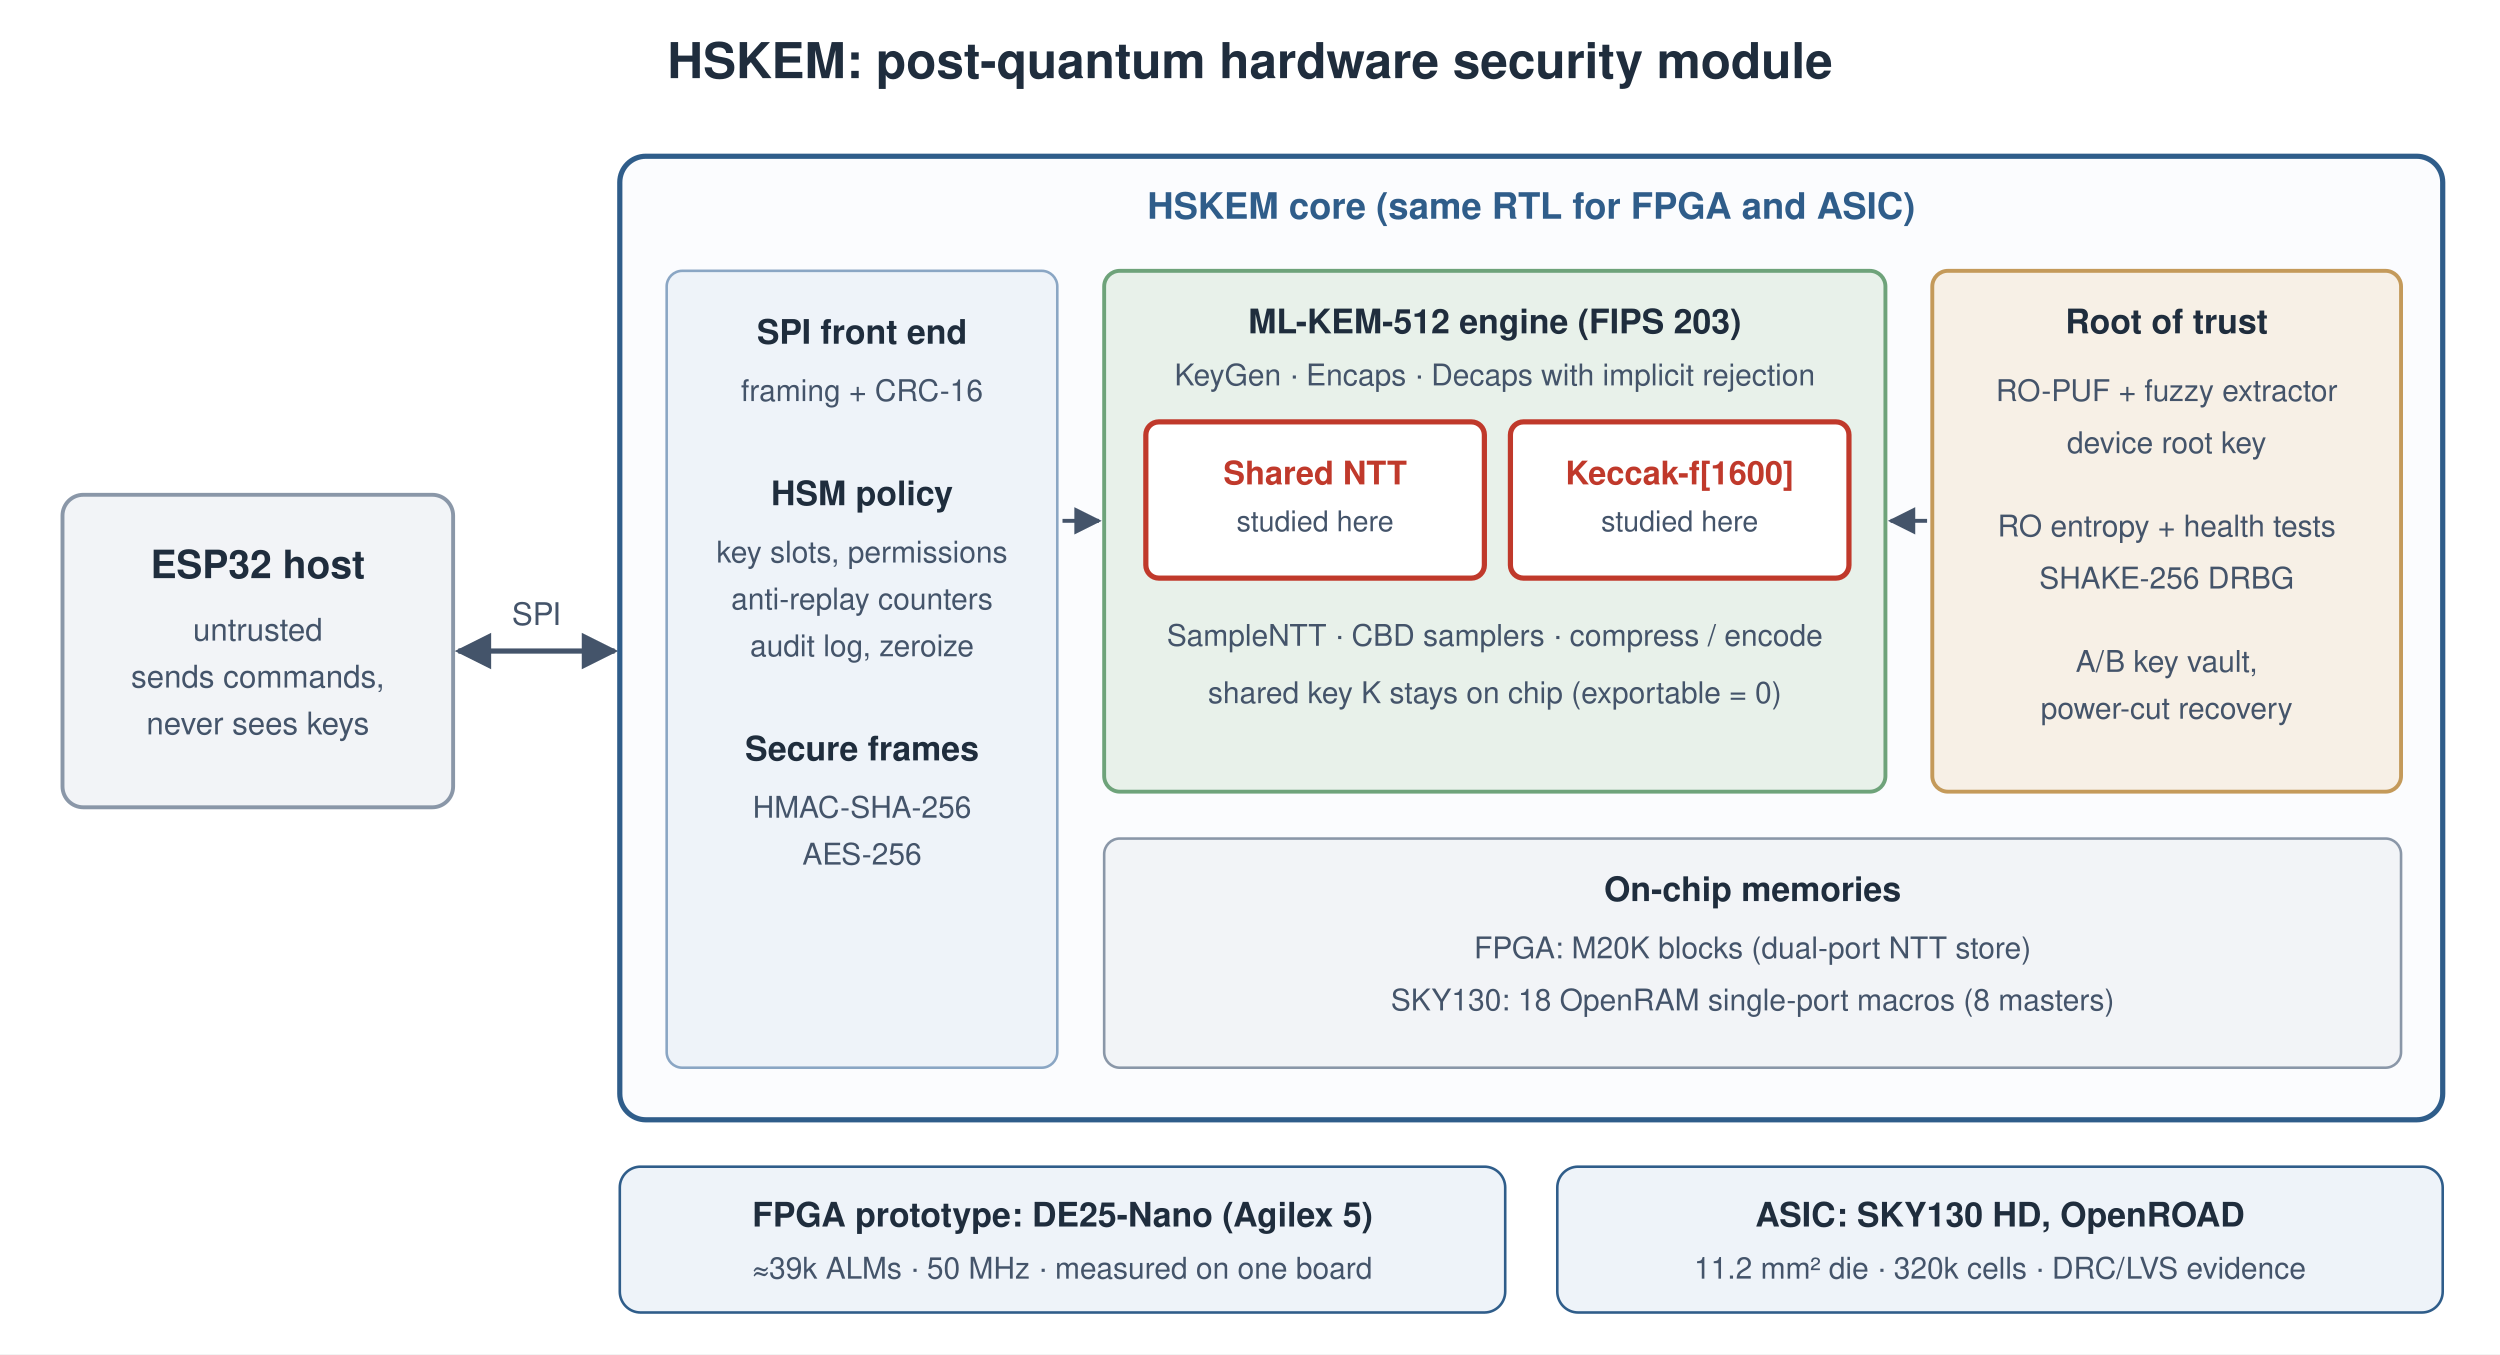
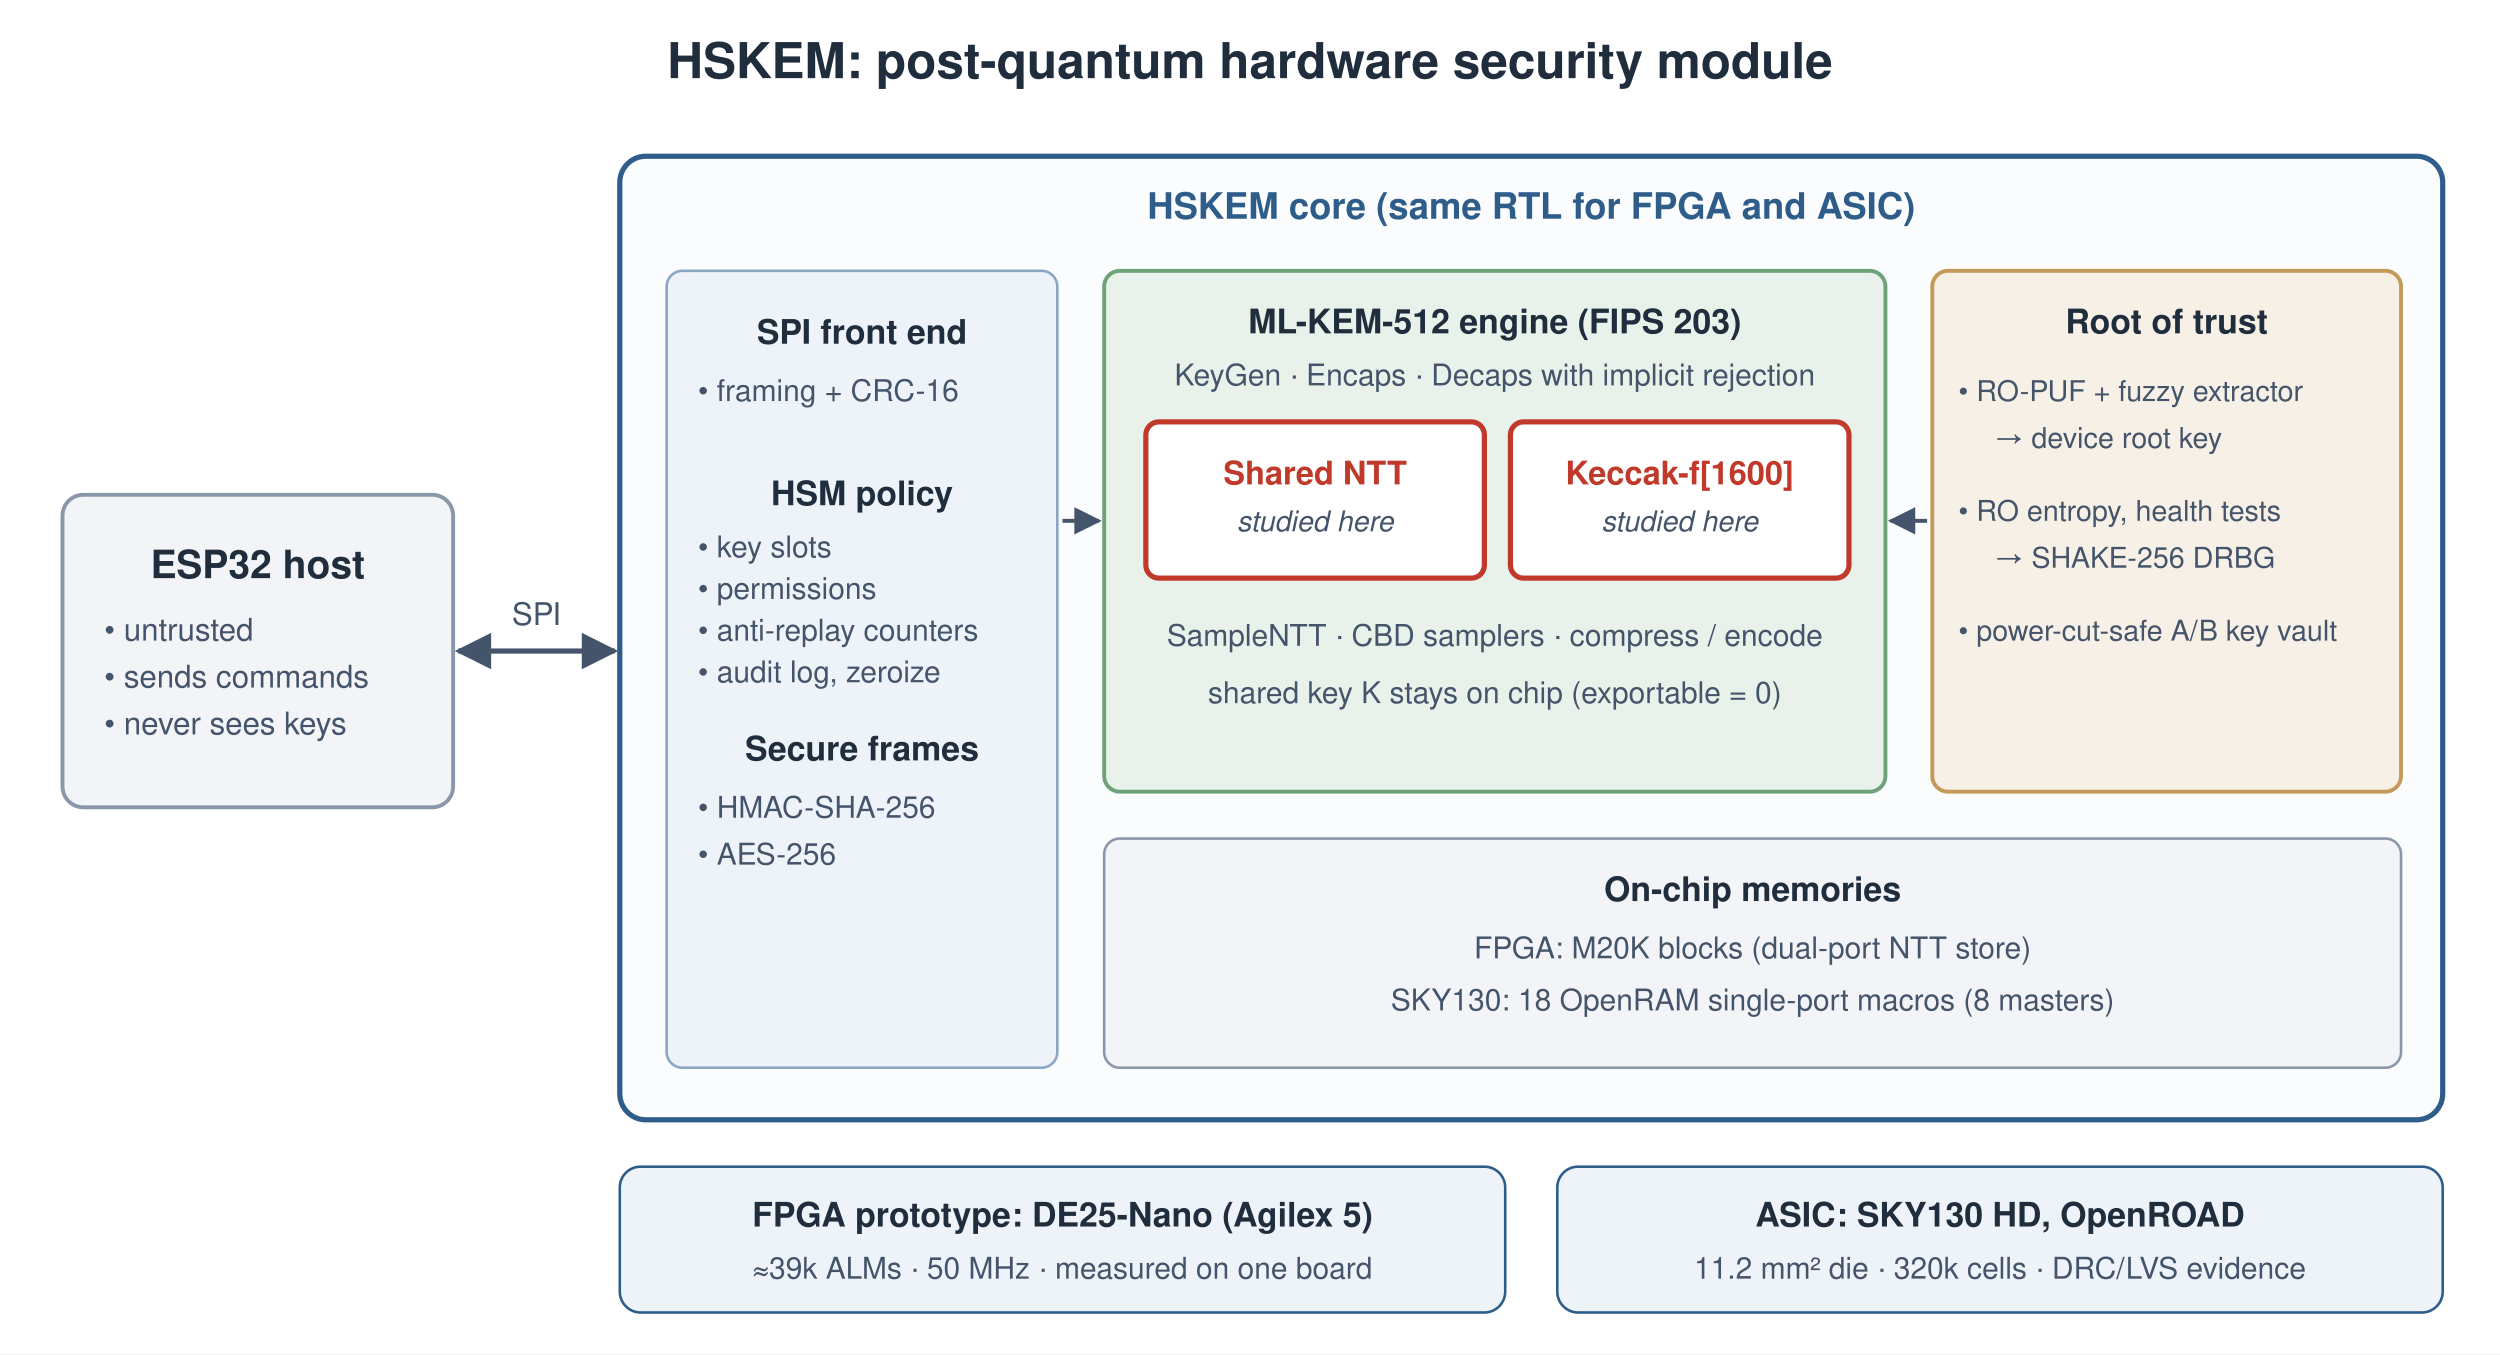
<svg xmlns="http://www.w3.org/2000/svg" viewBox="0 0 960 520" width="960" height="520" font-family="Helvetica, Arial, sans-serif">
  <defs>
    <marker id="arr" viewBox="0 0 10 10" refX="9" refY="5" markerWidth="7" markerHeight="7" orient="auto-start-reverse">
      <path d="M0,0 L10,5 L0,10 z" fill="#44546a" />
    </marker>
  </defs>
  <rect width="960" height="520" fill="#ffffff" />
  <text x="480" y="30" text-anchor="middle" font-size="19" font-weight="bold" fill="#1f2d3d">HSKEM: post-quantum hardware security module</text>
  <rect x="24" y="190" width="150" height="120" rx="8" fill="#f2f4f7" stroke="#8a97a8" stroke-width="1.5" />
  <text x="99" y="222" text-anchor="middle" font-size="15" font-weight="bold" fill="#1f2d3d">ESP32 host</text>
-   <text x="99" y="246" text-anchor="middle" font-size="12" fill="#44546a">untrusted</text>
-   <text x="99" y="264" text-anchor="middle" font-size="12" fill="#44546a">sends commands,</text>
-   <text x="99" y="282" text-anchor="middle" font-size="12" fill="#44546a">never sees keys</text>
+   <text x="40" y="246" font-size="12" fill="#44546a">• untrusted</text>
+   <text x="40" y="264" font-size="12" fill="#44546a">• sends commands</text>
+   <text x="40" y="282" font-size="12" fill="#44546a">• never sees keys</text>
  <line x1="176" y1="250" x2="236" y2="250" stroke="#44546a" stroke-width="2" marker-start="url(#arr)" marker-end="url(#arr)" />
  <text x="206" y="240" text-anchor="middle" font-size="12" fill="#44546a">SPI</text>
  <rect x="238" y="60" width="700" height="370" rx="10" fill="#fbfcfe" stroke="#2f5d8a" stroke-width="2" />
  <text x="588" y="84" text-anchor="middle" font-size="14" font-weight="bold" fill="#2f5d8a">HSKEM core (same RTL for FPGA and ASIC)</text>
  <rect x="256" y="104" width="150" height="306" rx="6" fill="#eef3f9" stroke="#8aa6c4" />
  <text x="331" y="132" text-anchor="middle" font-size="13" font-weight="bold" fill="#1f2d3d">SPI front end</text>
-   <text x="331" y="154" text-anchor="middle" font-size="11.5" fill="#44546a">framing + CRC-16</text>
+   <text x="268" y="154" font-size="11.5" fill="#44546a">• framing + CRC-16</text>
  <text x="331" y="194" text-anchor="middle" font-size="13" font-weight="bold" fill="#1f2d3d">HSM policy</text>
-   <text x="331" y="216" text-anchor="middle" font-size="11.5" fill="#44546a">key slots, permissions</text>
-   <text x="331" y="234" text-anchor="middle" font-size="11.5" fill="#44546a">anti-replay counters</text>
-   <text x="331" y="252" text-anchor="middle" font-size="11.5" fill="#44546a">audit log, zeroize</text>
+   <text x="268" y="214" font-size="11.5" fill="#44546a">• key slots</text>
+   <text x="268" y="230" font-size="11.5" fill="#44546a">• permissions</text>
+   <text x="268" y="246" font-size="11.5" fill="#44546a">• anti-replay counters</text>
+   <text x="268" y="262" font-size="11.5" fill="#44546a">• audit log, zeroize</text>
  <text x="331" y="292" text-anchor="middle" font-size="13" font-weight="bold" fill="#1f2d3d">Secure frames</text>
-   <text x="331" y="314" text-anchor="middle" font-size="11.5" fill="#44546a">HMAC-SHA-256</text>
-   <text x="331" y="332" text-anchor="middle" font-size="11.5" fill="#44546a">AES-256</text>
+   <text x="268" y="314" font-size="11.5" fill="#44546a">• HMAC-SHA-256</text>
+   <text x="268" y="332" font-size="11.5" fill="#44546a">• AES-256</text>
  <rect x="424" y="104" width="300" height="200" rx="6" fill="#e8f1ea" stroke="#6ea37a" stroke-width="1.5" />
  <text x="574" y="128" text-anchor="middle" font-size="13" font-weight="bold" fill="#1f2d3d">ML-KEM-512 engine (FIPS 203)</text>
  <text x="574" y="148" text-anchor="middle" font-size="11.5" fill="#44546a">KeyGen · Encaps · Decaps with implicit rejection</text>
  <rect x="440" y="162" width="130" height="60" rx="5" fill="#ffffff" stroke="#c0392b" stroke-width="2" />
  <text x="505" y="186" text-anchor="middle" font-size="12.5" font-weight="bold" fill="#c0392b">Shared NTT</text>
-   <text x="505" y="204" text-anchor="middle" font-size="11" fill="#44546a">studied here</text>
+   <text x="505" y="204" text-anchor="middle" font-size="11" font-style="italic" fill="#44546a">studied here</text>
  <rect x="580" y="162" width="130" height="60" rx="5" fill="#ffffff" stroke="#c0392b" stroke-width="2" />
  <text x="645" y="186" text-anchor="middle" font-size="12.5" font-weight="bold" fill="#c0392b">Keccak-f[1600]</text>
-   <text x="645" y="204" text-anchor="middle" font-size="11" fill="#44546a">studied here</text>
+   <text x="645" y="204" text-anchor="middle" font-size="11" font-style="italic" fill="#44546a">studied here</text>
  <text x="574" y="248" text-anchor="middle" font-size="11.5" fill="#44546a">SampleNTT · CBD samplers · compress / encode</text>
  <text x="574" y="270" text-anchor="middle" font-size="11.5" fill="#44546a">shared key K stays on chip (exportable = 0)</text>
  <rect x="742" y="104" width="180" height="200" rx="6" fill="#f7f0e6" stroke="#c49a5a" stroke-width="1.5" />
  <text x="832" y="128" text-anchor="middle" font-size="13" font-weight="bold" fill="#1f2d3d">Root of trust</text>
-   <text x="832" y="154" text-anchor="middle" font-size="11.5" fill="#44546a">RO-PUF + fuzzy extractor</text>
-   <text x="832" y="174" text-anchor="middle" font-size="11.5" fill="#44546a">device root key</text>
-   <text x="832" y="206" text-anchor="middle" font-size="11.5" fill="#44546a">RO entropy + health tests</text>
-   <text x="832" y="226" text-anchor="middle" font-size="11.5" fill="#44546a">SHAKE-256 DRBG</text>
-   <text x="832" y="258" text-anchor="middle" font-size="11.5" fill="#44546a">A/B key vault,</text>
-   <text x="832" y="276" text-anchor="middle" font-size="11.5" fill="#44546a">power-cut recovery</text>
+   <text x="752" y="154" font-size="11" fill="#44546a">• RO-PUF + fuzzy extractor</text>
+   <text x="766" y="172" font-size="11" fill="#44546a">→ device root key</text>
+   <text x="752" y="200" font-size="11" fill="#44546a">• RO entropy, health tests</text>
+   <text x="766" y="218" font-size="11" fill="#44546a">→ SHAKE-256 DRBG</text>
+   <text x="752" y="246" font-size="11" fill="#44546a">• power-cut-safe A/B key vault</text>
  <line x1="408" y1="200" x2="422" y2="200" stroke="#44546a" stroke-width="1.5" marker-end="url(#arr)" />
  <line x1="726" y1="200" x2="740" y2="200" stroke="#44546a" stroke-width="1.5" marker-start="url(#arr)" />
  <rect x="424" y="322" width="498" height="88" rx="6" fill="#f2f4f7" stroke="#8a97a8" />
  <text x="673" y="346" text-anchor="middle" font-size="13" font-weight="bold" fill="#1f2d3d">On-chip memories</text>
  <text x="673" y="368" text-anchor="middle" font-size="11.5" fill="#44546a">FPGA: M20K blocks (dual-port NTT store)</text>
  <text x="673" y="388" text-anchor="middle" font-size="11.5" fill="#44546a">SKY130: 18 OpenRAM single-port macros (8 masters)</text>
  <rect x="238" y="448" width="340" height="56" rx="8" fill="#eef3f9" stroke="#2f5d8a" />
  <text x="408" y="471" text-anchor="middle" font-size="13" font-weight="bold" fill="#1f2d3d">FPGA prototype: DE25-Nano (Agilex 5)</text>
  <text x="408" y="491" text-anchor="middle" font-size="11.5" fill="#44546a">≈39k ALMs · 50 MHz · measured on one board</text>
  <rect x="598" y="448" width="340" height="56" rx="8" fill="#eef3f9" stroke="#2f5d8a" />
  <text x="768" y="471" text-anchor="middle" font-size="13" font-weight="bold" fill="#1f2d3d">ASIC: SKY130 HD, OpenROAD</text>
  <text x="768" y="491" text-anchor="middle" font-size="11.5" fill="#44546a">11.2 mm² die · 320k cells · DRC/LVS evidence</text>
</svg>
